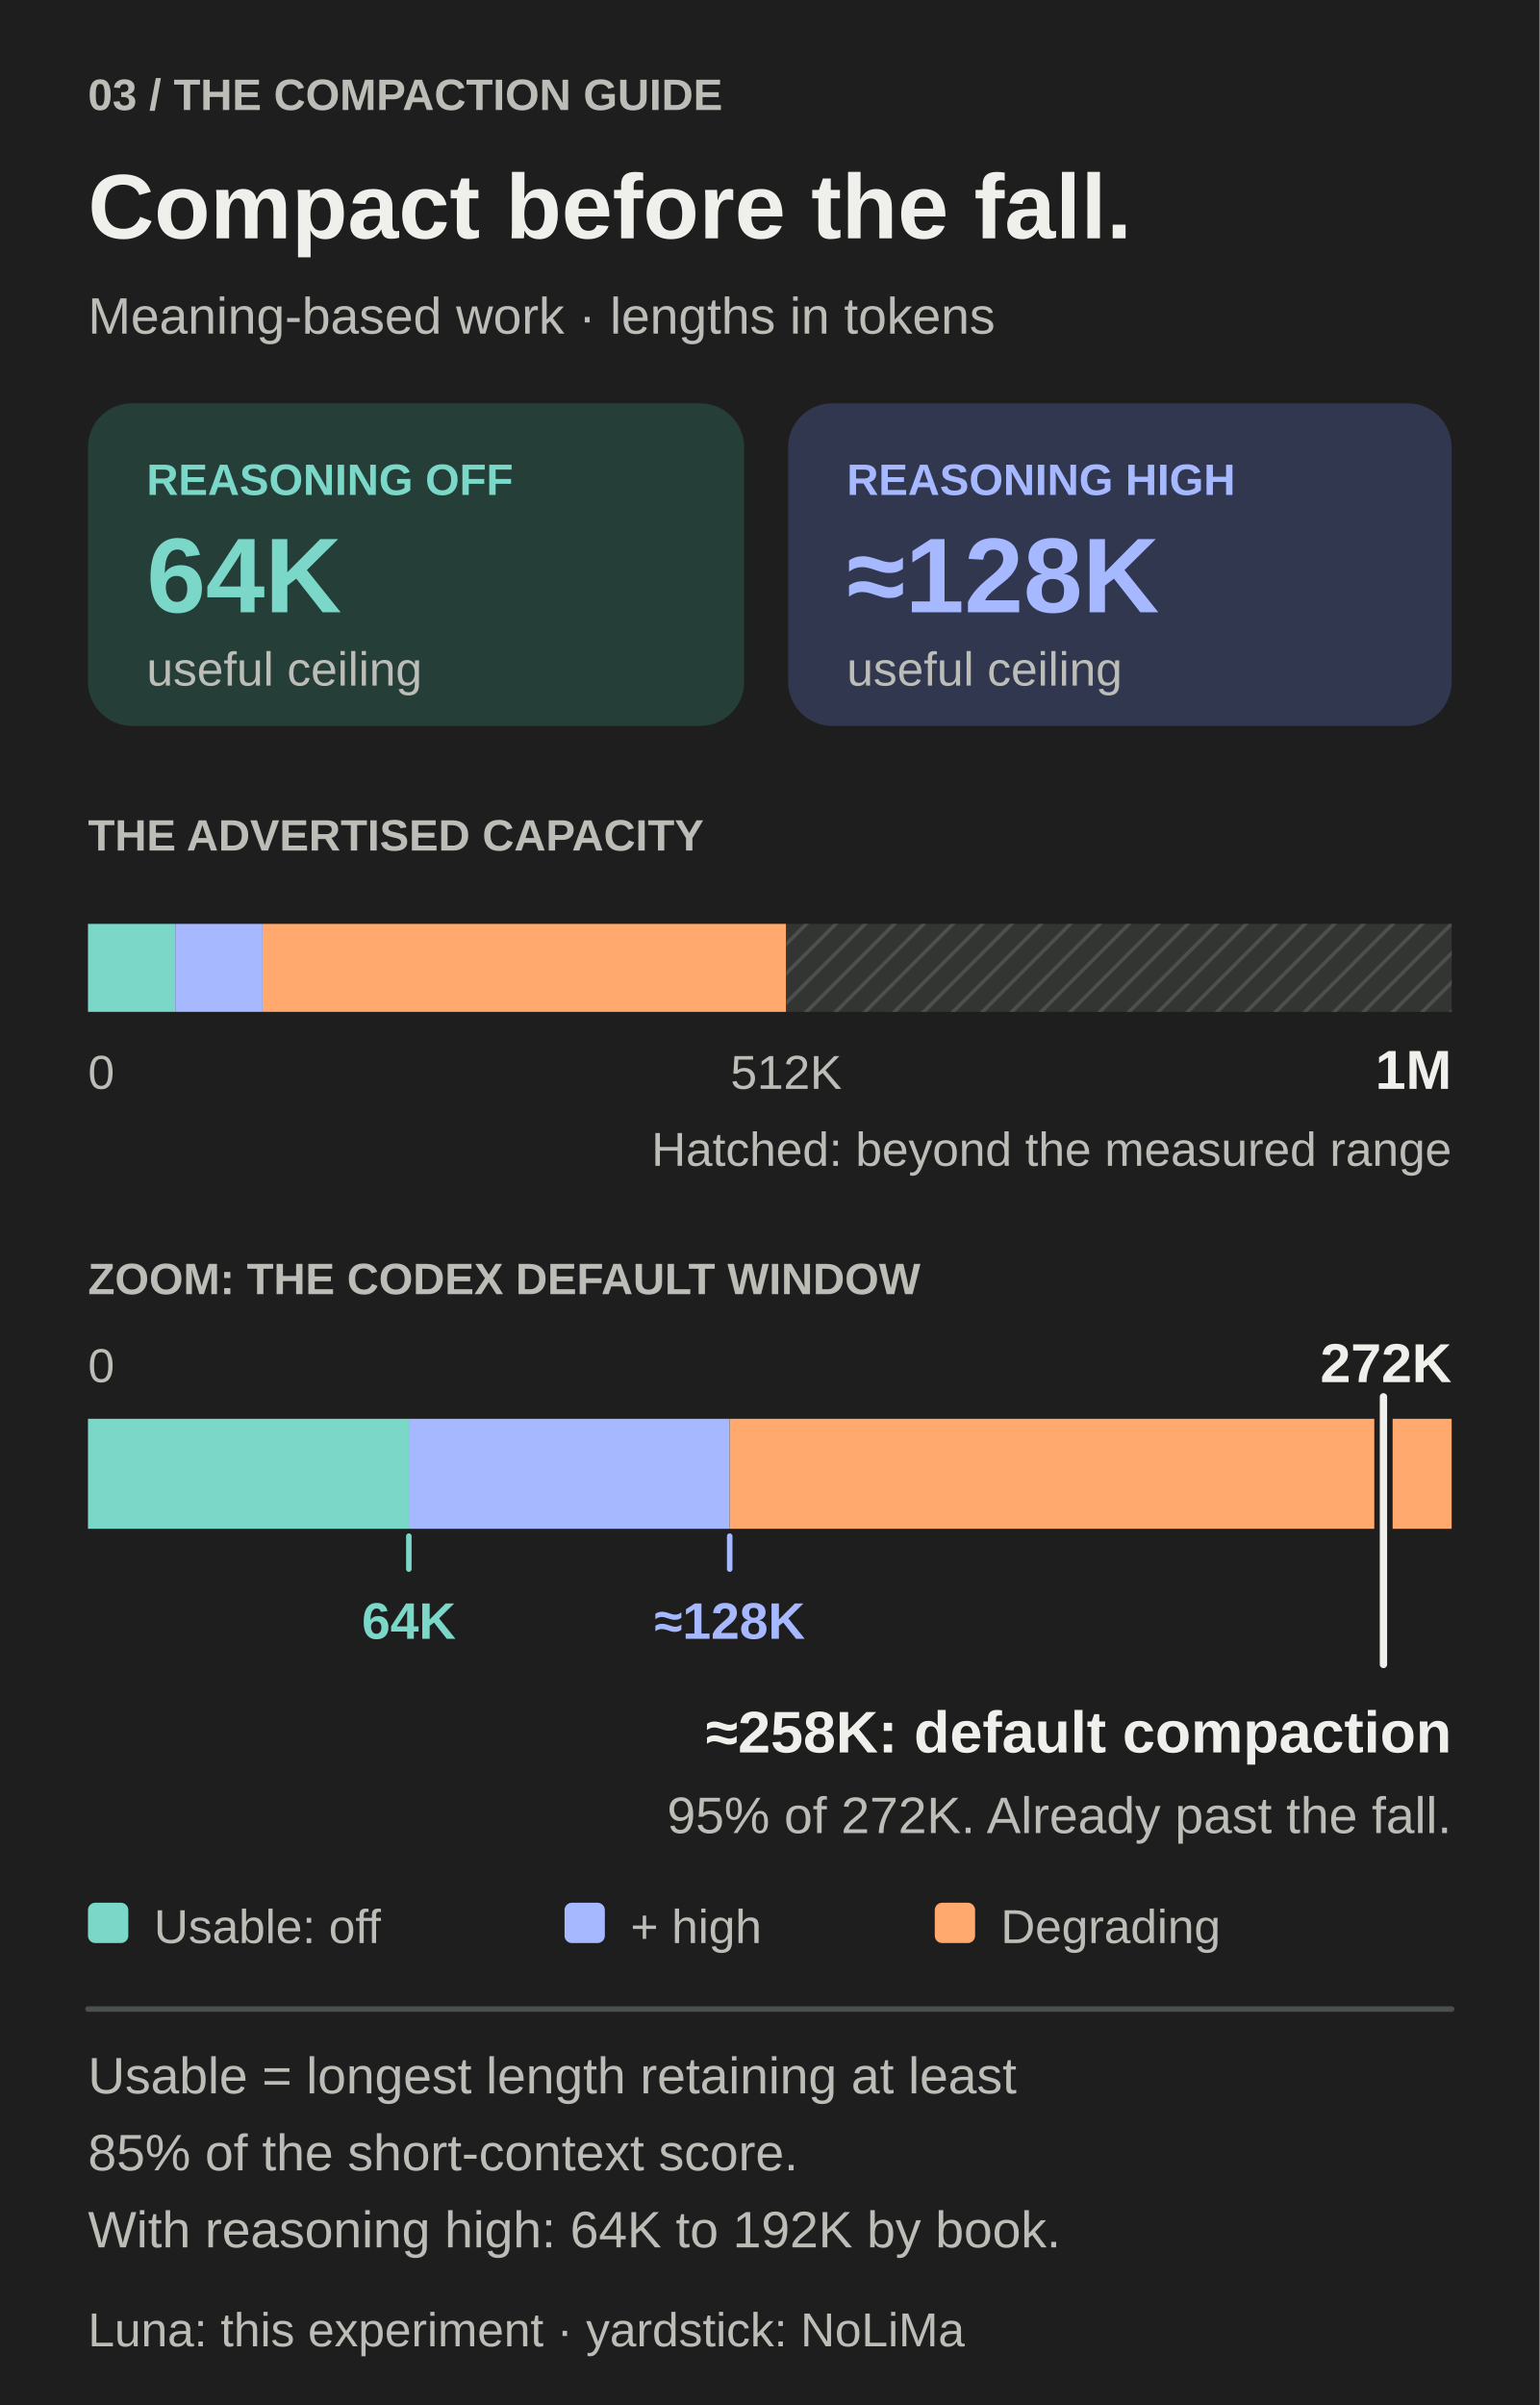
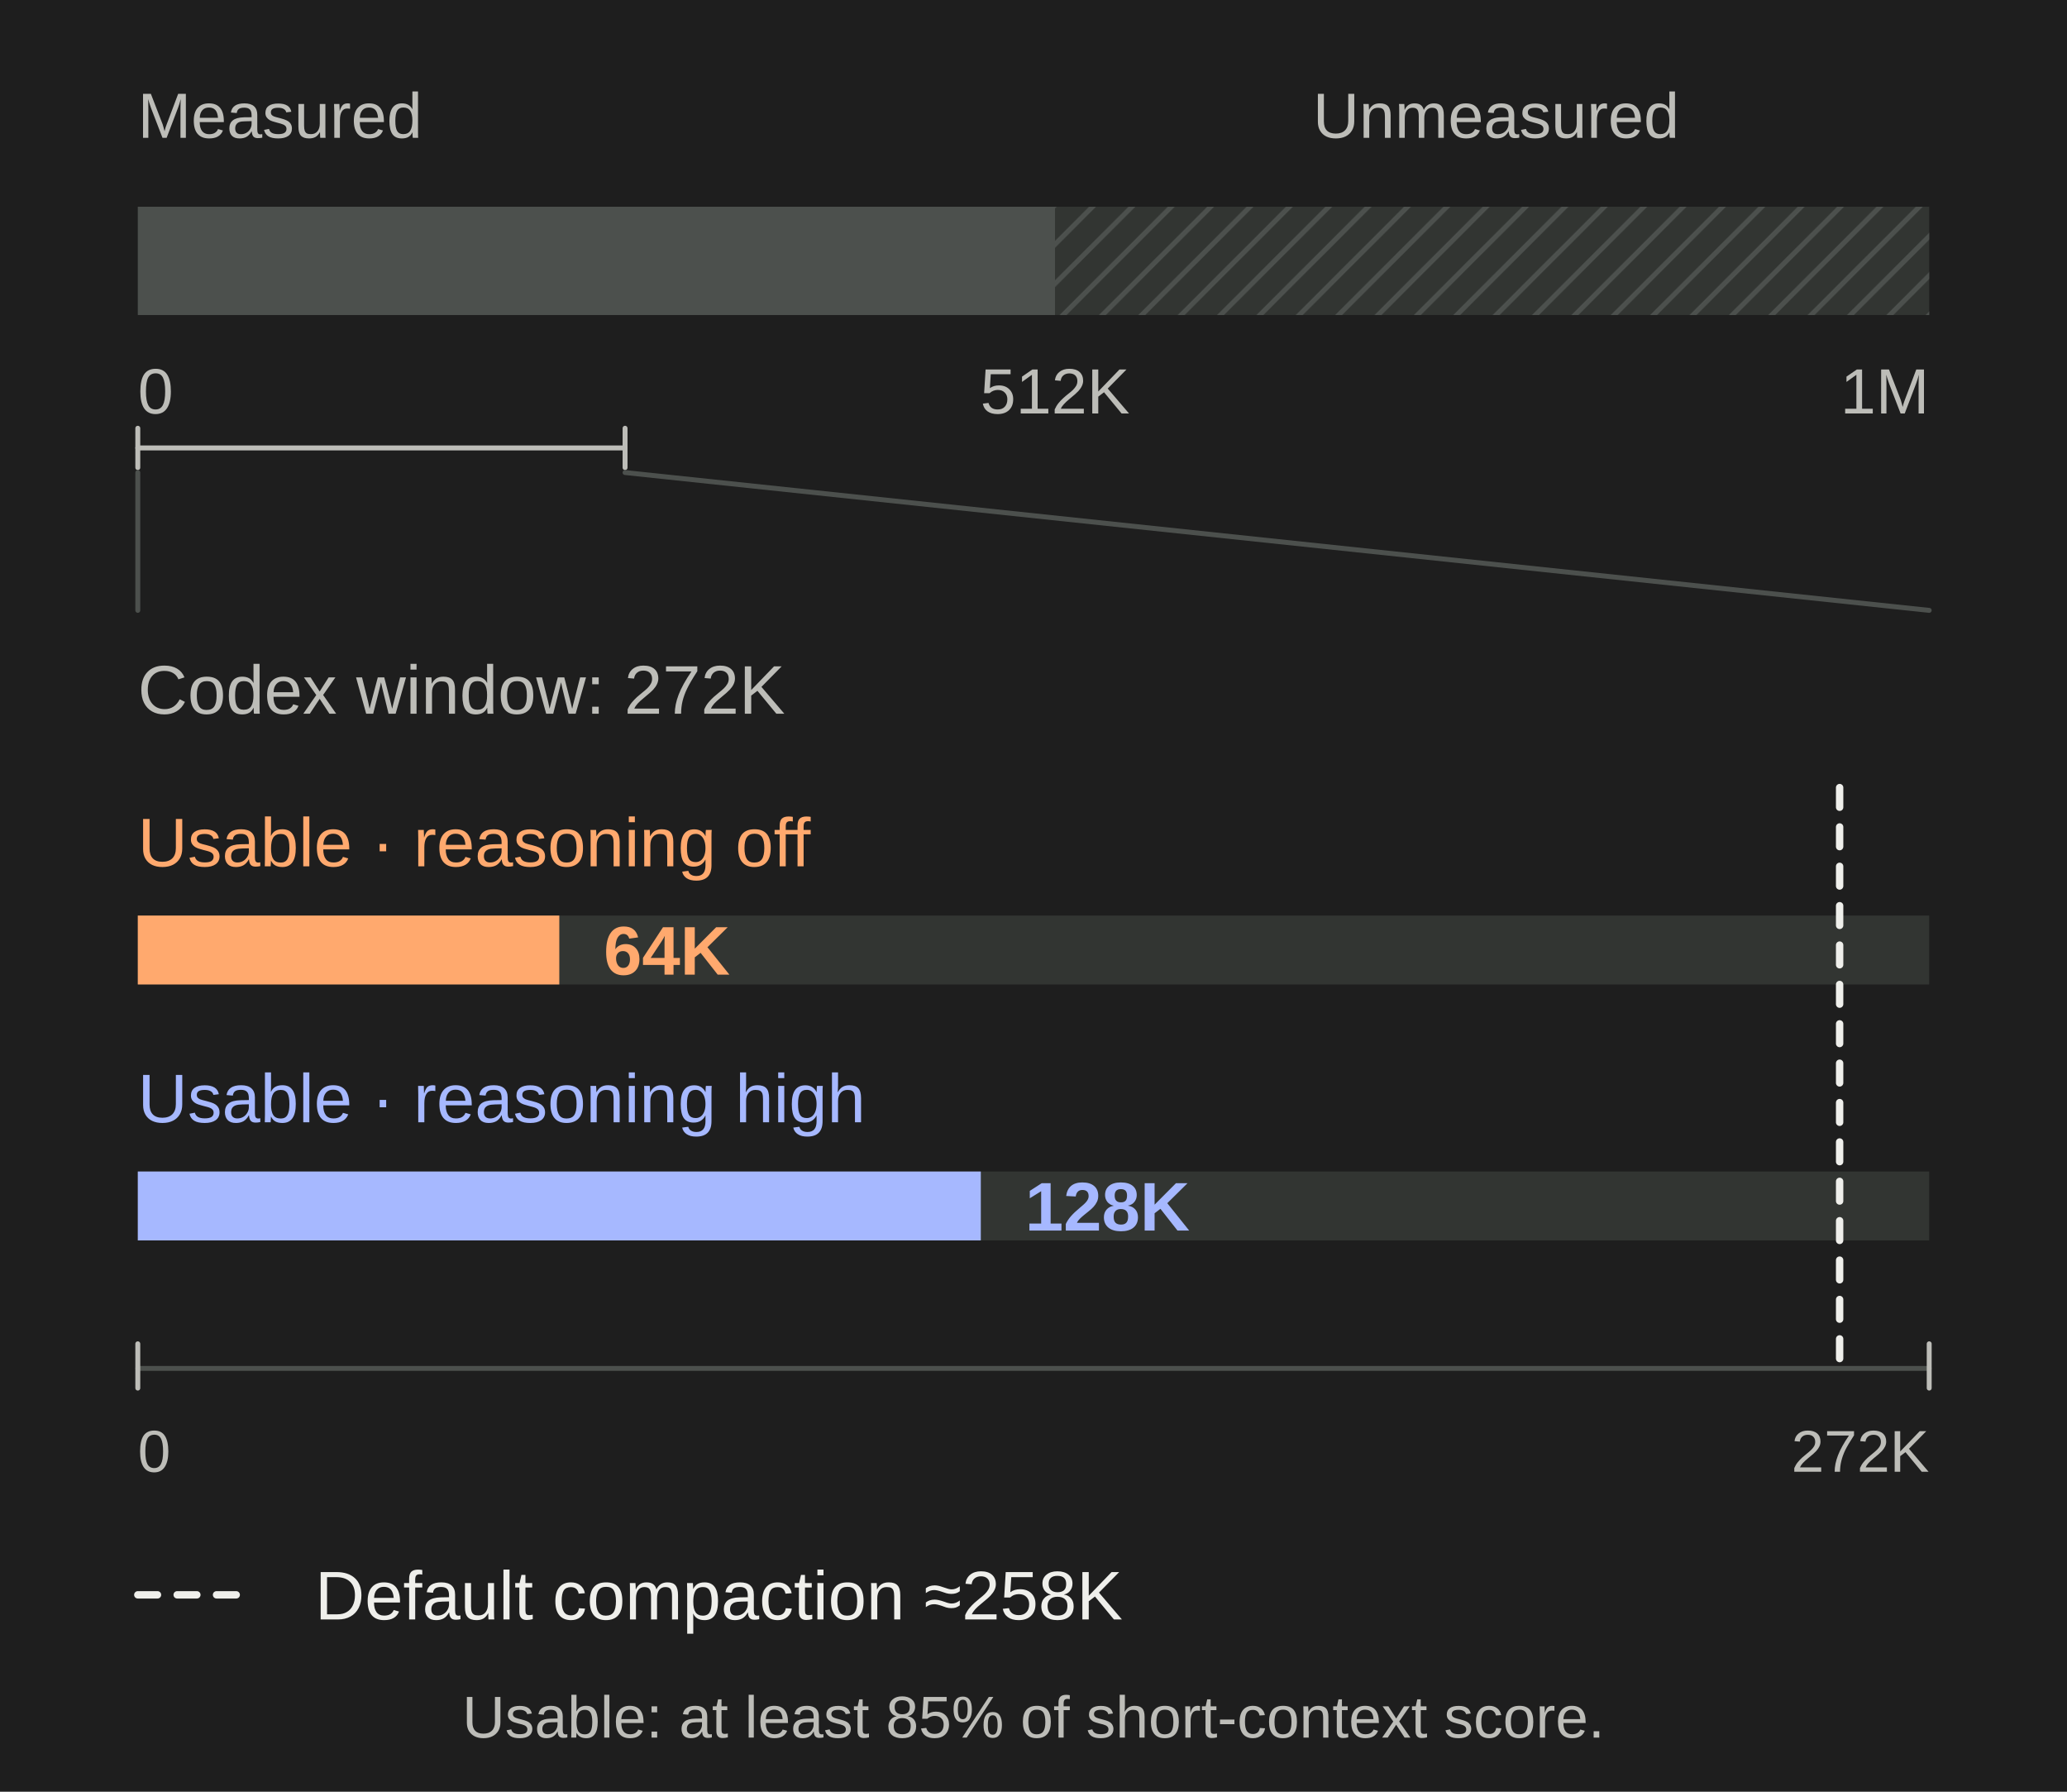
- <svg xmlns="http://www.w3.org/2000/svg" width="420" height="656" viewBox="0 0 420 656" role="img" aria-labelledby="title desc">
+ <svg xmlns="http://www.w3.org/2000/svg" width="420" height="364" viewBox="0 0 420 364" role="img" aria-labelledby="title desc">
  <defs>
    <pattern id="untested" width="8" height="8" patternUnits="userSpaceOnUse">
      <path d="M-2 2L2-2M0 8L8 0M6 10L10 6" fill="none" stroke="#4c504d" stroke-width="1" />
    </pattern>
  </defs>
-   <rect x="0" y="0" width="420" height="656" rx="0" fill="#1e1e1e" />
-   <text x="24" y="30" fill="#bdbdb8" font-family="Arial, Helvetica, sans-serif" font-size="12" font-weight="700" text-anchor="start">03 / THE COMPACTION GUIDE</text>
-   <text x="24" y="65" fill="#efefeb" font-family="Arial, Helvetica, sans-serif" font-size="25" font-weight="700" text-anchor="start">Compact before the fall.</text>
-   <text x="24" y="91" fill="#bdbdb8" font-family="Arial, Helvetica, sans-serif" font-size="14" font-weight="400" text-anchor="start">Meaning-based work · lengths in tokens</text>
-   <rect x="24" y="110" width="179" height="88" rx="12" fill="#253e38" />
-   <text x="40" y="135" fill="#7bd7c8" font-family="Arial, Helvetica, sans-serif" font-size="12" font-weight="700" text-anchor="start">REASONING OFF</text>
-   <text x="40" y="167" fill="#7bd7c8" font-family="Arial, Helvetica, sans-serif" font-size="29" font-weight="700" text-anchor="start">64K</text>
-   <text x="40" y="187" fill="#bdbdb8" font-family="Arial, Helvetica, sans-serif" font-size="13" font-weight="400" text-anchor="start">useful ceiling</text>
-   <rect x="215" y="110" width="181" height="88" rx="12" fill="#30374f" />
-   <text x="231" y="135" fill="#a6b8ff" font-family="Arial, Helvetica, sans-serif" font-size="12" font-weight="700" text-anchor="start">REASONING HIGH</text>
-   <text x="231" y="167" fill="#a6b8ff" font-family="Arial, Helvetica, sans-serif" font-size="29" font-weight="700" text-anchor="start">≈128K</text>
-   <text x="231" y="187" fill="#bdbdb8" font-family="Arial, Helvetica, sans-serif" font-size="13" font-weight="400" text-anchor="start">useful ceiling</text>
-   <text x="24" y="232" fill="#bdbdb8" font-family="Arial, Helvetica, sans-serif" font-size="12" font-weight="700" text-anchor="start">THE ADVERTISED CAPACITY</text>
-   <rect x="24.0" y="252" width="23.808" height="24" rx="0" fill="#7bd7c8" />
-   <rect x="47.808" y="252" width="23.808" height="24" rx="0" fill="#a6b8ff" />
-   <rect x="71.616" y="252" width="142.848" height="24" rx="0" fill="#ffa96e" />
-   <rect x="214.464" y="252" width="181.536" height="24" rx="0" fill="#323532" />
-   <rect x="214.464" y="252" width="181.536" height="24" rx="0" fill="url(#untested)" />
-   <text x="24" y="297" fill="#bdbdb8" font-family="Arial, Helvetica, sans-serif" font-size="13" font-weight="400" text-anchor="start">0</text>
-   <text x="214.464" y="297" fill="#bdbdb8" font-family="Arial, Helvetica, sans-serif" font-size="13" font-weight="400" text-anchor="middle">512K</text>
-   <text x="396" y="297" fill="#efefeb" font-family="Arial, Helvetica, sans-serif" font-size="15" font-weight="700" text-anchor="end">1M</text>
-   <text x="396" y="318" fill="#bdbdb8" font-family="Arial, Helvetica, sans-serif" font-size="13" font-weight="400" text-anchor="end">Hatched: beyond the measured range</text>
-   <text x="24" y="353" fill="#bdbdb8" font-family="Arial, Helvetica, sans-serif" font-size="12" font-weight="700" text-anchor="start">ZOOM: THE CODEX DEFAULT WINDOW</text>
-   <text x="24" y="377" fill="#bdbdb8" font-family="Arial, Helvetica, sans-serif" font-size="13" font-weight="400" text-anchor="start">0</text>
-   <text x="396" y="377" fill="#efefeb" font-family="Arial, Helvetica, sans-serif" font-size="15" font-weight="700" text-anchor="end">272K</text>
-   <rect x="24.0" y="387" width="87.529" height="30" rx="0" fill="#7bd7c8" />
-   <rect x="111.529" y="387" width="87.529" height="30" rx="0" fill="#a6b8ff" />
-   <rect x="199.059" y="387" width="196.941" height="30" rx="0" fill="#ffa96e" />
-   <path d="M111.529 419L111.529 428" fill="none" stroke="#7bd7c8" stroke-width="1.5" stroke-linecap="round" />
-   <text x="111.529" y="447" fill="#7bd7c8" font-family="Arial, Helvetica, sans-serif" font-size="14" font-weight="700" text-anchor="middle">64K</text>
-   <path d="M199.059 419L199.059 428" fill="none" stroke="#a6b8ff" stroke-width="1.5" stroke-linecap="round" />
-   <text x="199.059" y="447" fill="#a6b8ff" font-family="Arial, Helvetica, sans-serif" font-size="14" font-weight="700" text-anchor="middle">≈128K</text>
-   <path d="M377.4 381L377.4 454" fill="none" stroke="#1e1e1e" stroke-width="5" stroke-linecap="round" />
-   <path d="M377.4 381L377.4 454" fill="none" stroke="#efefeb" stroke-width="2" stroke-linecap="round" />
-   <text x="396" y="478" fill="#efefeb" font-family="Arial, Helvetica, sans-serif" font-size="16" font-weight="700" text-anchor="end">≈258K: default compaction</text>
-   <text x="396" y="500" fill="#bdbdb8" font-family="Arial, Helvetica, sans-serif" font-size="14" font-weight="400" text-anchor="end">95% of 272K. Already past the fall.</text>
-   <rect x="24" y="519" width="11" height="11" rx="2" fill="#7bd7c8" />
-   <text x="42" y="530" fill="#bdbdb8" font-family="Arial, Helvetica, sans-serif" font-size="13" font-weight="400" text-anchor="start">Usable: off</text>
-   <rect x="154" y="519" width="11" height="11" rx="2" fill="#a6b8ff" />
-   <text x="172" y="530" fill="#bdbdb8" font-family="Arial, Helvetica, sans-serif" font-size="13" font-weight="400" text-anchor="start">+ high</text>
-   <rect x="255" y="519" width="11" height="11" rx="2" fill="#ffa96e" />
-   <text x="273" y="530" fill="#bdbdb8" font-family="Arial, Helvetica, sans-serif" font-size="13" font-weight="400" text-anchor="start">Degrading</text>
-   <path d="M24 548L396 548" fill="none" stroke="#4c504d" stroke-width="1.5" stroke-linecap="round" />
-   <text x="24" y="571" fill="#bdbdb8" font-family="Arial, Helvetica, sans-serif" font-size="14" font-weight="400" text-anchor="start">Usable = longest length retaining at least</text>
-   <text x="24" y="592" fill="#bdbdb8" font-family="Arial, Helvetica, sans-serif" font-size="14" font-weight="400" text-anchor="start">85% of the short-context score.</text>
-   <text x="24" y="613" fill="#bdbdb8" font-family="Arial, Helvetica, sans-serif" font-size="14" font-weight="400" text-anchor="start">With reasoning high: 64K to 192K by book.</text>
-   <a href="https://arxiv.org/abs/2502.05167">
-     <text x="24" y="640" fill="#bdbdb8" font-family="Arial, Helvetica, sans-serif" font-size="13" font-weight="400" text-anchor="start">Luna: this experiment · yardstick: NoLiMa</text>
-   </a>
+   <rect x="0" y="0" width="420" height="364" rx="0" fill="#1e1e1e" />
+   <text x="28" y="28" fill="#bdbdb8" font-family="Arial, Helvetica, sans-serif" font-size="13" font-weight="400" text-anchor="start">Measured</text>
+   <text x="304" y="28" fill="#bdbdb8" font-family="Arial, Helvetica, sans-serif" font-size="13" font-weight="400" text-anchor="middle">Unmeasured</text>
+   <rect x="28" y="42" width="186.368" height="22" rx="0" fill="#4c504d" />
+   <rect x="214.368" y="42" width="177.632" height="22" rx="0" fill="#323532" />
+   <rect x="214.368" y="42" width="177.632" height="22" rx="0" fill="url(#untested)" />
+   <text x="28" y="84" fill="#bdbdb8" font-family="Arial, Helvetica, sans-serif" font-size="13" font-weight="400" text-anchor="start">0</text>
+   <text x="214.368" y="84" fill="#bdbdb8" font-family="Arial, Helvetica, sans-serif" font-size="13" font-weight="400" text-anchor="middle">512K</text>
+   <text x="392" y="84" fill="#bdbdb8" font-family="Arial, Helvetica, sans-serif" font-size="13" font-weight="400" text-anchor="end">1M</text>
+   <path d="M28 91L127.008 91" fill="none" stroke="#bdbdb8" stroke-width="1" stroke-linecap="round" />
+   <path d="M28 87L28 95" fill="none" stroke="#bdbdb8" stroke-width="1" stroke-linecap="round" />
+   <path d="M127.008 87L127.008 95" fill="none" stroke="#bdbdb8" stroke-width="1" stroke-linecap="round" />
+   <path d="M28 96L28 124" fill="none" stroke="#4c504d" stroke-width="1" stroke-linecap="round" />
+   <path d="M127.008 96L392 124" fill="none" stroke="#4c504d" stroke-width="1" stroke-linecap="round" />
+   <text x="28" y="145" fill="#bdbdb8" font-family="Arial, Helvetica, sans-serif" font-size="14" font-weight="400" text-anchor="start">Codex window: 272K</text>
+   <text x="28" y="176" fill="#ffa96e" font-family="Arial, Helvetica, sans-serif" font-size="14" font-weight="400" text-anchor="start">Usable · reasoning off</text>
+   <rect x="28" y="186" width="364" height="14" rx="0" fill="#323532" />
+   <rect x="28" y="186" width="85.647" height="14" rx="0" fill="#ffa96e" />
+   <text x="122.647" y="198" fill="#ffa96e" font-family="Arial, Helvetica, sans-serif" font-size="14" font-weight="700" text-anchor="start">64K</text>
+   <text x="28" y="228" fill="#a6b8ff" font-family="Arial, Helvetica, sans-serif" font-size="14" font-weight="400" text-anchor="start">Usable · reasoning high</text>
+   <rect x="28" y="238" width="364" height="14" rx="0" fill="#323532" />
+   <rect x="28" y="238" width="171.294" height="14" rx="0" fill="#a6b8ff" />
+   <text x="208.294" y="250" fill="#a6b8ff" font-family="Arial, Helvetica, sans-serif" font-size="14" font-weight="700" text-anchor="start">128K</text>
+   <path d="M28 278L392 278" fill="none" stroke="#4c504d" stroke-width="1" stroke-linecap="round" />
+   <path d="M28 273L28 282" fill="none" stroke="#bdbdb8" stroke-width="1" stroke-linecap="round" />
+   <text x="28" y="299" fill="#bdbdb8" font-family="Arial, Helvetica, sans-serif" font-size="12" font-weight="400" text-anchor="start">0</text>
+   <path d="M392 273L392 282" fill="none" stroke="#bdbdb8" stroke-width="1" stroke-linecap="round" />
+   <text x="392" y="299" fill="#bdbdb8" font-family="Arial, Helvetica, sans-serif" font-size="12" font-weight="400" text-anchor="end">272K</text>
+   <path d="M373.8 160L373.8 278" fill="none" stroke="#efefeb" stroke-width="1.5" stroke-linecap="round" stroke-dasharray="4 4" />
+   <path d="M28 324L50 324" fill="none" stroke="#efefeb" stroke-width="1.5" stroke-linecap="round" stroke-dasharray="4 4" />
+   <text x="64" y="329" fill="#efefeb" font-family="Arial, Helvetica, sans-serif" font-size="14" font-weight="400" text-anchor="start">Default compaction ≈258K</text>
+   <text x="210" y="353" fill="#bdbdb8" font-family="Arial, Helvetica, sans-serif" font-size="12" font-weight="400" text-anchor="middle">Usable: at least 85% of short-context score.</text>
</svg>
